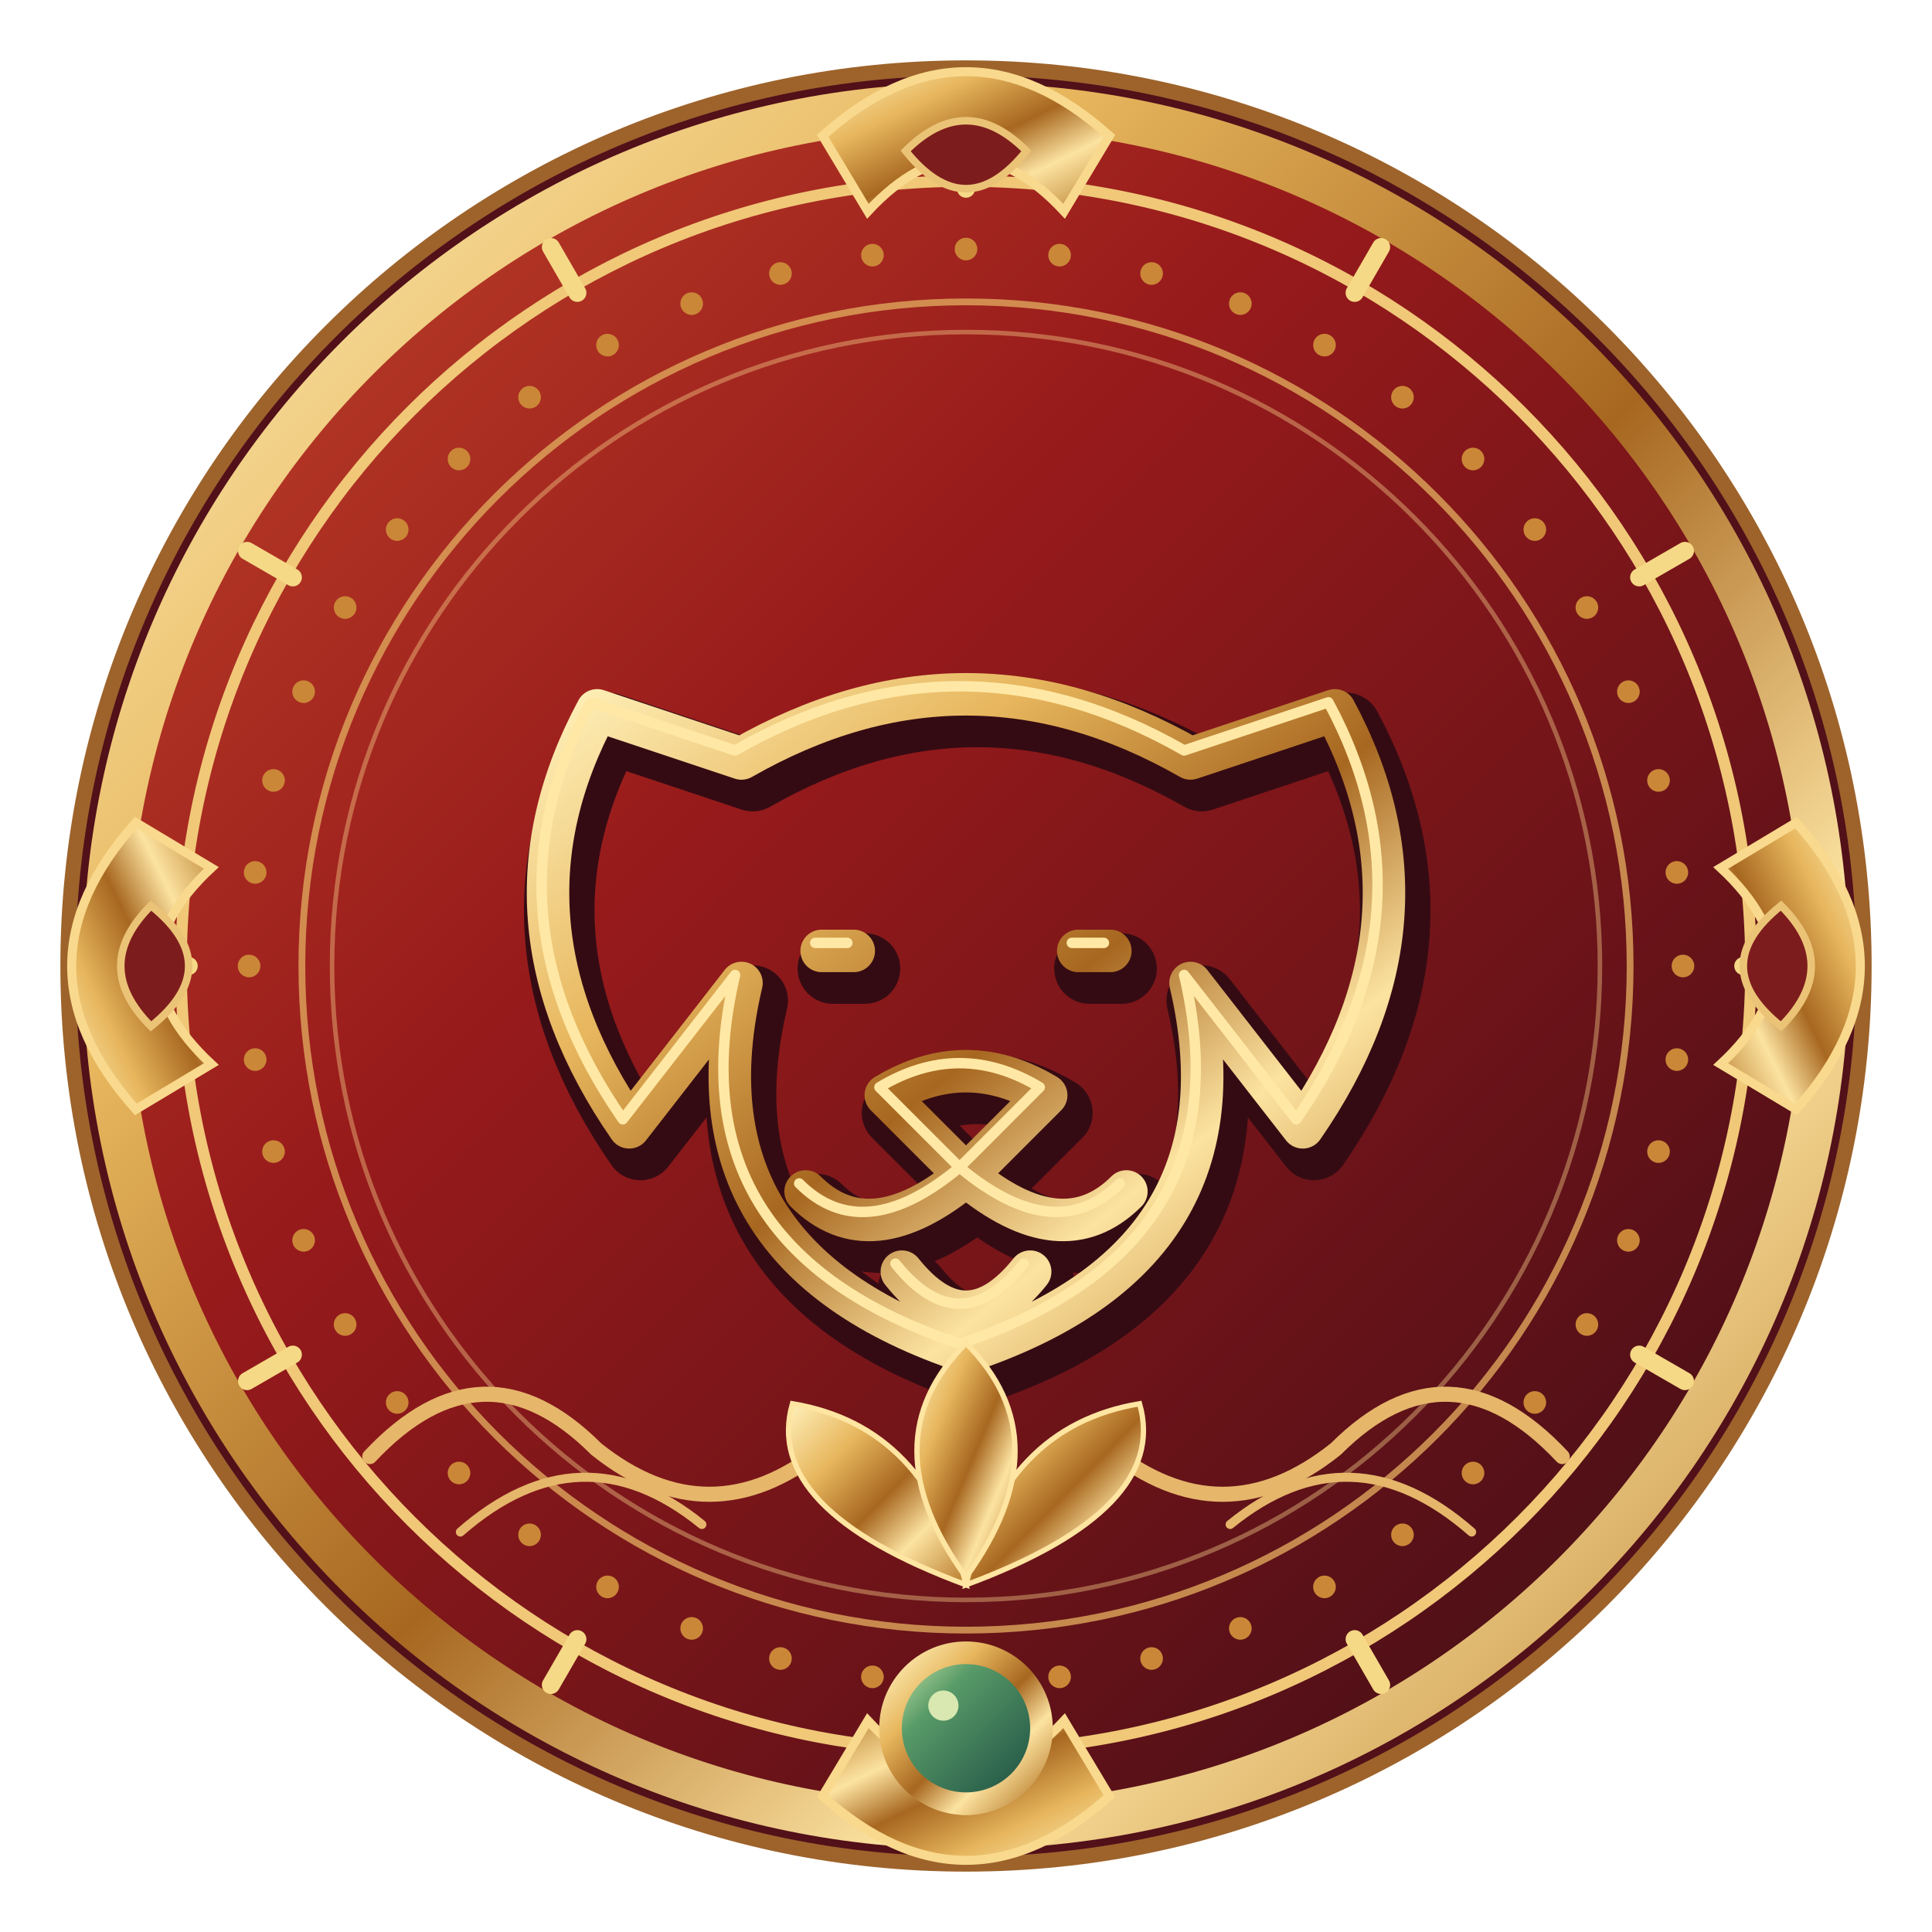
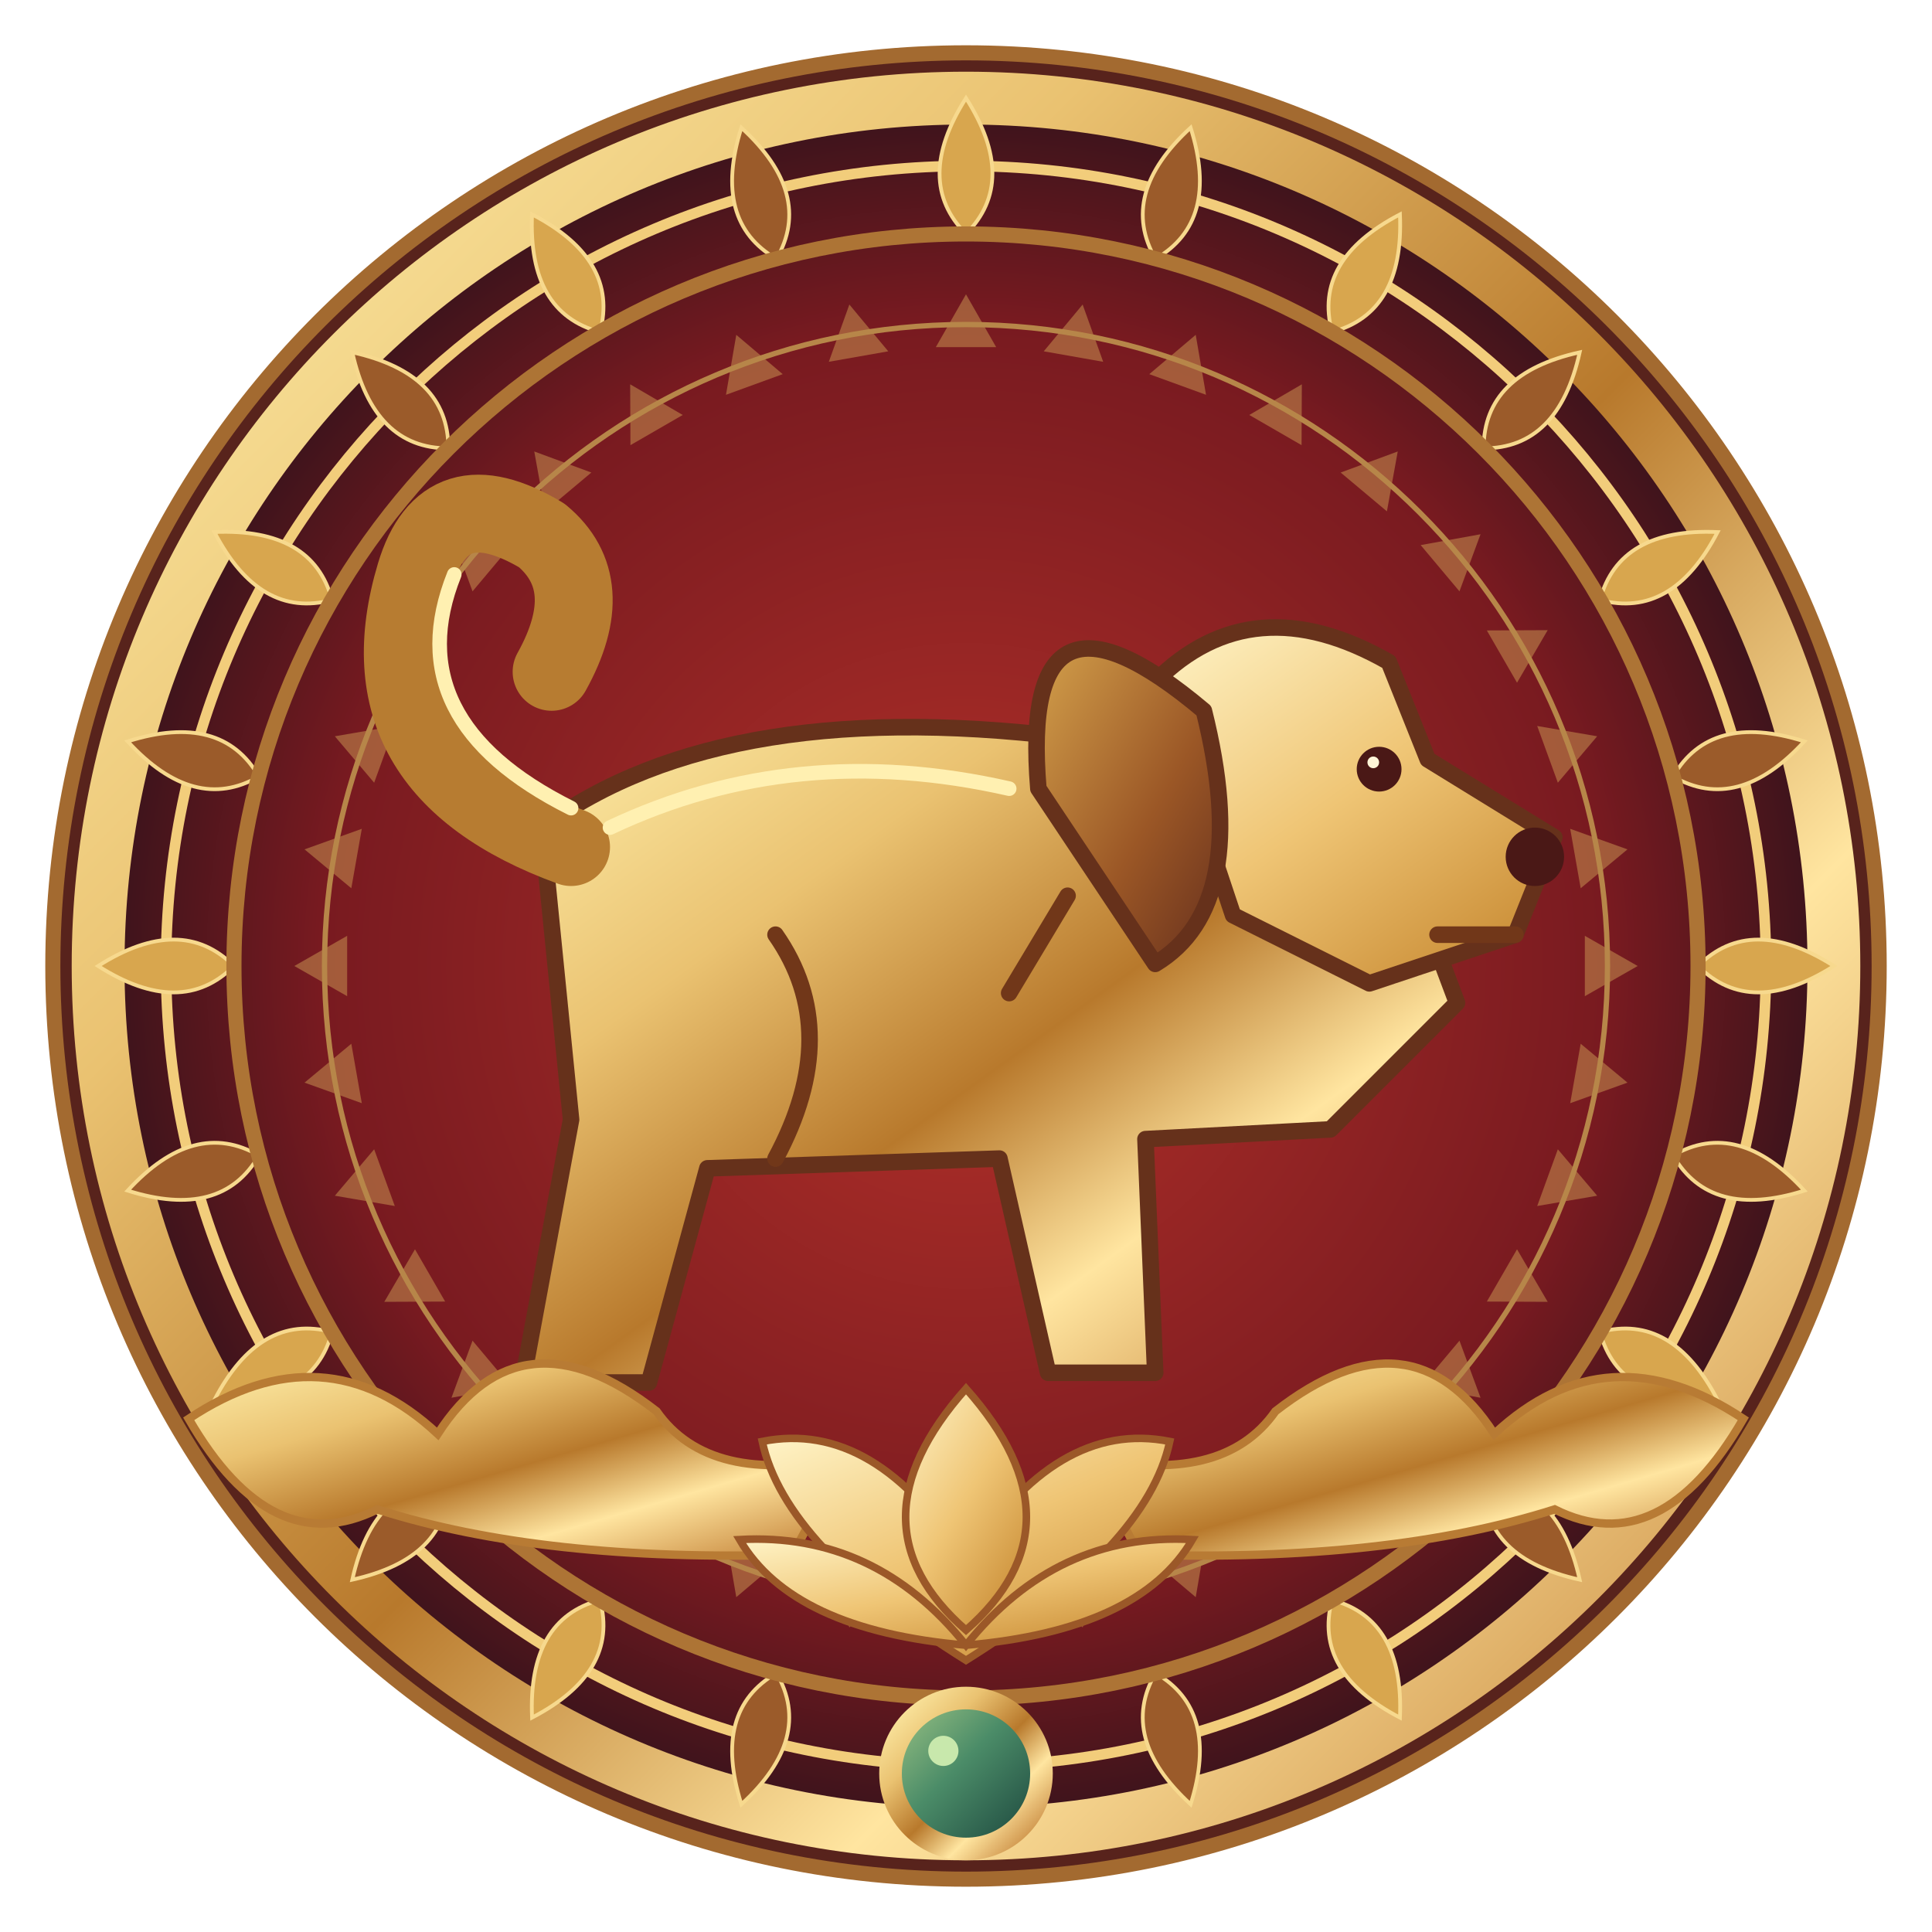
- <svg xmlns="http://www.w3.org/2000/svg" width="256" height="256" viewBox="0 0 256 256">
+ <svg xmlns="http://www.w3.org/2000/svg" viewBox="0 0 256 256" width="256" height="256">
  <defs>
-     <linearGradient id="red" x1="0" y1="0" x2="1" y2="1">
-       <stop offset="0" stop-color="#C3472A" />
-       <stop offset=".38" stop-color="#971A1B" />
-       <stop offset="1" stop-color="#390C16" />
+     <linearGradient id="gold" x1="0" y1="0" x2="1" y2="1">
+       <stop offset="0" stop-color="#FFF0AC" />
+       <stop offset=".28" stop-color="#EAC271" />
+       <stop offset=".52" stop-color="#B8792C" />
+       <stop offset=".72" stop-color="#FFE5A0" />
+       <stop offset="1" stop-color="#BD772C" />
    </linearGradient>
-     <linearGradient id="gold" x1="0" y1="0" x2="1" y2="1">
-       <stop offset="0" stop-color="#FFF1BB" />
-       <stop offset=".28" stop-color="#E7B65D" />
-       <stop offset=".53" stop-color="#A76720" />
-       <stop offset=".73" stop-color="#FCE3A0" />
-       <stop offset="1" stop-color="#B77A2B" />
+     <linearGradient id="light" x1="0" y1="0" x2=".8" y2="1">
+       <stop offset="0" stop-color="#FFF4C7" />
+       <stop offset=".52" stop-color="#EFC575" />
+       <stop offset="1" stop-color="#CA8D36" />
+     </linearGradient>
+     <linearGradient id="dark" x1="0" y1="0" x2="1" y2="1">
+       <stop offset="0" stop-color="#D3A04B" />
+       <stop offset=".58" stop-color="#9B5726" />
+       <stop offset="1" stop-color="#67301D" />
    </linearGradient>
    <linearGradient id="jade" x1="0" y1="0" x2="1" y2="1">
-       <stop offset="0" stop-color="#D9F0AE" />
-       <stop offset=".32" stop-color="#589A68" />
-       <stop offset="1" stop-color="#17483F" />
+       <stop offset="0" stop-color="#A4C987" />
+       <stop offset=".45" stop-color="#4B8C68" />
+       <stop offset="1" stop-color="#173F39" />
    </linearGradient>
+     <radialGradient id="lacquer">
+       <stop offset="0" stop-color="#B53129" />
+       <stop offset=".74" stop-color="#781A20" />
+       <stop offset="1" stop-color="#37131B" />
+     </radialGradient>
  </defs>
-   <circle cx="128" cy="128" r="119" fill="#521019" stroke="#9D632B" stroke-width="2" />
-   <circle cx="128" cy="128" r="114" fill="url(#red)" stroke="url(#gold)" stroke-width="6" />
-   <circle cx="128" cy="128" r="104" fill="none" stroke="#F0C878" stroke-width="1.5" />
-   <path d="M231.00 128.00 L238.00 128.00" stroke="#F6D986" stroke-width="2.4" stroke-linecap="round" />
-   <path d="M217.20 179.50 L223.26 183.00" stroke="#F6D986" stroke-width="2.4" stroke-linecap="round" />
-   <path d="M179.50 217.20 L183.00 223.26" stroke="#F6D986" stroke-width="2.4" stroke-linecap="round" />
-   <path d="M128.00 231.00 L128.00 238.00" stroke="#F6D986" stroke-width="2.4" stroke-linecap="round" />
-   <path d="M76.50 217.20 L73.00 223.26" stroke="#F6D986" stroke-width="2.4" stroke-linecap="round" />
-   <path d="M38.80 179.50 L32.74 183.00" stroke="#F6D986" stroke-width="2.4" stroke-linecap="round" />
-   <path d="M25.00 128.00 L18.00 128.00" stroke="#F6D986" stroke-width="2.4" stroke-linecap="round" />
-   <path d="M38.80 76.50 L32.74 73.00" stroke="#F6D986" stroke-width="2.4" stroke-linecap="round" />
-   <path d="M76.50 38.80 L73.00 32.74" stroke="#F6D986" stroke-width="2.4" stroke-linecap="round" />
-   <path d="M128.00 25.00 L128.00 18.00" stroke="#F6D986" stroke-width="2.4" stroke-linecap="round" />
-   <path d="M179.50 38.80 L183.00 32.74" stroke="#F6D986" stroke-width="2.4" stroke-linecap="round" />
-   <path d="M217.20 76.50 L223.26 73.00" stroke="#F6D986" stroke-width="2.4" stroke-linecap="round" />
-   <circle cx="223.00" cy="128.00" r="1.5" fill="#CB8738" />
-   <circle cx="222.19" cy="140.40" r="1.5" fill="#CB8738" />
-   <circle cx="219.76" cy="152.59" r="1.5" fill="#CB8738" />
-   <circle cx="215.77" cy="164.35" r="1.5" fill="#CB8738" />
-   <circle cx="210.27" cy="175.50" r="1.5" fill="#CB8738" />
-   <circle cx="203.37" cy="185.83" r="1.5" fill="#CB8738" />
-   <circle cx="195.18" cy="195.18" r="1.5" fill="#CB8738" />
-   <circle cx="185.83" cy="203.37" r="1.5" fill="#CB8738" />
-   <circle cx="175.50" cy="210.27" r="1.5" fill="#CB8738" />
-   <circle cx="164.35" cy="215.77" r="1.5" fill="#CB8738" />
-   <circle cx="152.59" cy="219.76" r="1.5" fill="#CB8738" />
-   <circle cx="140.40" cy="222.19" r="1.5" fill="#CB8738" />
-   <circle cx="128.00" cy="223.00" r="1.5" fill="#CB8738" />
-   <circle cx="115.60" cy="222.19" r="1.5" fill="#CB8738" />
-   <circle cx="103.41" cy="219.76" r="1.5" fill="#CB8738" />
-   <circle cx="91.65" cy="215.77" r="1.5" fill="#CB8738" />
-   <circle cx="80.50" cy="210.27" r="1.5" fill="#CB8738" />
-   <circle cx="70.17" cy="203.37" r="1.5" fill="#CB8738" />
-   <circle cx="60.82" cy="195.18" r="1.5" fill="#CB8738" />
-   <circle cx="52.63" cy="185.83" r="1.5" fill="#CB8738" />
-   <circle cx="45.73" cy="175.50" r="1.5" fill="#CB8738" />
-   <circle cx="40.23" cy="164.35" r="1.5" fill="#CB8738" />
-   <circle cx="36.24" cy="152.59" r="1.5" fill="#CB8738" />
-   <circle cx="33.81" cy="140.40" r="1.5" fill="#CB8738" />
-   <circle cx="33.00" cy="128.00" r="1.5" fill="#CB8738" />
-   <circle cx="33.81" cy="115.60" r="1.5" fill="#CB8738" />
-   <circle cx="36.24" cy="103.41" r="1.5" fill="#CB8738" />
-   <circle cx="40.23" cy="91.65" r="1.5" fill="#CB8738" />
-   <circle cx="45.73" cy="80.50" r="1.5" fill="#CB8738" />
-   <circle cx="52.63" cy="70.17" r="1.5" fill="#CB8738" />
-   <circle cx="60.82" cy="60.82" r="1.5" fill="#CB8738" />
-   <circle cx="70.17" cy="52.63" r="1.5" fill="#CB8738" />
-   <circle cx="80.50" cy="45.73" r="1.5" fill="#CB8738" />
-   <circle cx="91.65" cy="40.23" r="1.5" fill="#CB8738" />
-   <circle cx="103.41" cy="36.24" r="1.5" fill="#CB8738" />
-   <circle cx="115.60" cy="33.81" r="1.5" fill="#CB8738" />
-   <circle cx="128.00" cy="33.00" r="1.5" fill="#CB8738" />
-   <circle cx="140.40" cy="33.81" r="1.5" fill="#CB8738" />
-   <circle cx="152.59" cy="36.24" r="1.5" fill="#CB8738" />
-   <circle cx="164.35" cy="40.23" r="1.5" fill="#CB8738" />
-   <circle cx="175.50" cy="45.73" r="1.5" fill="#CB8738" />
-   <circle cx="185.83" cy="52.63" r="1.5" fill="#CB8738" />
-   <circle cx="195.18" cy="60.82" r="1.5" fill="#CB8738" />
-   <circle cx="203.37" cy="70.17" r="1.5" fill="#CB8738" />
-   <circle cx="210.27" cy="80.50" r="1.5" fill="#CB8738" />
-   <circle cx="215.77" cy="91.65" r="1.5" fill="#CB8738" />
-   <circle cx="219.76" cy="103.41" r="1.5" fill="#CB8738" />
-   <circle cx="222.19" cy="115.60" r="1.5" fill="#CB8738" />
-   <g transform="rotate(0 128 128)">
-     <path d="M109 18 Q128 1 147 18 L141 28 Q128 14 115 28 Z" fill="url(#gold)" stroke="#F9D98D" stroke-width="1.2" />
-     <path d="M120 20 Q128 12 136 20 Q128 30 120 20Z" fill="#7D1C1D" stroke="#EBC376" stroke-width="1" />
+   <circle cx="128" cy="128" r="121" fill="#58231C" stroke="#A36A30" stroke-width="2" />
+   <circle cx="128" cy="128" r="115" fill="url(#lacquer)" stroke="url(#gold)" stroke-width="7" />
+   <circle cx="128" cy="128" r="106" fill="none" stroke="#F2CD7B" stroke-width="1.4" />
+   <path transform="rotate(0 128 128)" d="M128 13Q121 24 128 31Q135 24 128 13Z" fill="#D8A64E" stroke="#F7D98E" stroke-width=".5" />
+   <path transform="rotate(15 128 128)" d="M128 13Q121 24 128 31Q135 24 128 13Z" fill="#9B5B2A" stroke="#F7D98E" stroke-width=".5" />
+   <path transform="rotate(30 128 128)" d="M128 13Q121 24 128 31Q135 24 128 13Z" fill="#D8A64E" stroke="#F7D98E" stroke-width=".5" />
+   <path transform="rotate(45 128 128)" d="M128 13Q121 24 128 31Q135 24 128 13Z" fill="#9B5B2A" stroke="#F7D98E" stroke-width=".5" />
+   <path transform="rotate(60 128 128)" d="M128 13Q121 24 128 31Q135 24 128 13Z" fill="#D8A64E" stroke="#F7D98E" stroke-width=".5" />
+   <path transform="rotate(75 128 128)" d="M128 13Q121 24 128 31Q135 24 128 13Z" fill="#9B5B2A" stroke="#F7D98E" stroke-width=".5" />
+   <path transform="rotate(90 128 128)" d="M128 13Q121 24 128 31Q135 24 128 13Z" fill="#D8A64E" stroke="#F7D98E" stroke-width=".5" />
+   <path transform="rotate(105 128 128)" d="M128 13Q121 24 128 31Q135 24 128 13Z" fill="#9B5B2A" stroke="#F7D98E" stroke-width=".5" />
+   <path transform="rotate(120 128 128)" d="M128 13Q121 24 128 31Q135 24 128 13Z" fill="#D8A64E" stroke="#F7D98E" stroke-width=".5" />
+   <path transform="rotate(135 128 128)" d="M128 13Q121 24 128 31Q135 24 128 13Z" fill="#9B5B2A" stroke="#F7D98E" stroke-width=".5" />
+   <path transform="rotate(150 128 128)" d="M128 13Q121 24 128 31Q135 24 128 13Z" fill="#D8A64E" stroke="#F7D98E" stroke-width=".5" />
+   <path transform="rotate(165 128 128)" d="M128 13Q121 24 128 31Q135 24 128 13Z" fill="#9B5B2A" stroke="#F7D98E" stroke-width=".5" />
+   <path transform="rotate(180 128 128)" d="M128 13Q121 24 128 31Q135 24 128 13Z" fill="#D8A64E" stroke="#F7D98E" stroke-width=".5" />
+   <path transform="rotate(195 128 128)" d="M128 13Q121 24 128 31Q135 24 128 13Z" fill="#9B5B2A" stroke="#F7D98E" stroke-width=".5" />
+   <path transform="rotate(210 128 128)" d="M128 13Q121 24 128 31Q135 24 128 13Z" fill="#D8A64E" stroke="#F7D98E" stroke-width=".5" />
+   <path transform="rotate(225 128 128)" d="M128 13Q121 24 128 31Q135 24 128 13Z" fill="#9B5B2A" stroke="#F7D98E" stroke-width=".5" />
+   <path transform="rotate(240 128 128)" d="M128 13Q121 24 128 31Q135 24 128 13Z" fill="#D8A64E" stroke="#F7D98E" stroke-width=".5" />
+   <path transform="rotate(255 128 128)" d="M128 13Q121 24 128 31Q135 24 128 13Z" fill="#9B5B2A" stroke="#F7D98E" stroke-width=".5" />
+   <path transform="rotate(270 128 128)" d="M128 13Q121 24 128 31Q135 24 128 13Z" fill="#D8A64E" stroke="#F7D98E" stroke-width=".5" />
+   <path transform="rotate(285 128 128)" d="M128 13Q121 24 128 31Q135 24 128 13Z" fill="#9B5B2A" stroke="#F7D98E" stroke-width=".5" />
+   <path transform="rotate(300 128 128)" d="M128 13Q121 24 128 31Q135 24 128 13Z" fill="#D8A64E" stroke="#F7D98E" stroke-width=".5" />
+   <path transform="rotate(315 128 128)" d="M128 13Q121 24 128 31Q135 24 128 13Z" fill="#9B5B2A" stroke="#F7D98E" stroke-width=".5" />
+   <path transform="rotate(330 128 128)" d="M128 13Q121 24 128 31Q135 24 128 13Z" fill="#D8A64E" stroke="#F7D98E" stroke-width=".5" />
+   <path transform="rotate(345 128 128)" d="M128 13Q121 24 128 31Q135 24 128 13Z" fill="#9B5B2A" stroke="#F7D98E" stroke-width=".5" />
+   <circle cx="128" cy="128" r="97" fill="none" stroke="#AD7435" stroke-width="2" />
+   <path transform="rotate(0 128 128)" d="M128 39l-4 7h8Z" fill="#D1A055" opacity=".48" />
+   <path transform="rotate(10 128 128)" d="M128 39l-4 7h8Z" fill="#D1A055" opacity=".48" />
+   <path transform="rotate(20 128 128)" d="M128 39l-4 7h8Z" fill="#D1A055" opacity=".48" />
+   <path transform="rotate(30 128 128)" d="M128 39l-4 7h8Z" fill="#D1A055" opacity=".48" />
+   <path transform="rotate(40 128 128)" d="M128 39l-4 7h8Z" fill="#D1A055" opacity=".48" />
+   <path transform="rotate(50 128 128)" d="M128 39l-4 7h8Z" fill="#D1A055" opacity=".48" />
+   <path transform="rotate(60 128 128)" d="M128 39l-4 7h8Z" fill="#D1A055" opacity=".48" />
+   <path transform="rotate(70 128 128)" d="M128 39l-4 7h8Z" fill="#D1A055" opacity=".48" />
+   <path transform="rotate(80 128 128)" d="M128 39l-4 7h8Z" fill="#D1A055" opacity=".48" />
+   <path transform="rotate(90 128 128)" d="M128 39l-4 7h8Z" fill="#D1A055" opacity=".48" />
+   <path transform="rotate(100 128 128)" d="M128 39l-4 7h8Z" fill="#D1A055" opacity=".48" />
+   <path transform="rotate(110 128 128)" d="M128 39l-4 7h8Z" fill="#D1A055" opacity=".48" />
+   <path transform="rotate(120 128 128)" d="M128 39l-4 7h8Z" fill="#D1A055" opacity=".48" />
+   <path transform="rotate(130 128 128)" d="M128 39l-4 7h8Z" fill="#D1A055" opacity=".48" />
+   <path transform="rotate(140 128 128)" d="M128 39l-4 7h8Z" fill="#D1A055" opacity=".48" />
+   <path transform="rotate(150 128 128)" d="M128 39l-4 7h8Z" fill="#D1A055" opacity=".48" />
+   <path transform="rotate(160 128 128)" d="M128 39l-4 7h8Z" fill="#D1A055" opacity=".48" />
+   <path transform="rotate(170 128 128)" d="M128 39l-4 7h8Z" fill="#D1A055" opacity=".48" />
+   <path transform="rotate(180 128 128)" d="M128 39l-4 7h8Z" fill="#D1A055" opacity=".48" />
+   <path transform="rotate(190 128 128)" d="M128 39l-4 7h8Z" fill="#D1A055" opacity=".48" />
+   <path transform="rotate(200 128 128)" d="M128 39l-4 7h8Z" fill="#D1A055" opacity=".48" />
+   <path transform="rotate(210 128 128)" d="M128 39l-4 7h8Z" fill="#D1A055" opacity=".48" />
+   <path transform="rotate(220 128 128)" d="M128 39l-4 7h8Z" fill="#D1A055" opacity=".48" />
+   <path transform="rotate(230 128 128)" d="M128 39l-4 7h8Z" fill="#D1A055" opacity=".48" />
+   <path transform="rotate(240 128 128)" d="M128 39l-4 7h8Z" fill="#D1A055" opacity=".48" />
+   <path transform="rotate(250 128 128)" d="M128 39l-4 7h8Z" fill="#D1A055" opacity=".48" />
+   <path transform="rotate(260 128 128)" d="M128 39l-4 7h8Z" fill="#D1A055" opacity=".48" />
+   <path transform="rotate(270 128 128)" d="M128 39l-4 7h8Z" fill="#D1A055" opacity=".48" />
+   <path transform="rotate(280 128 128)" d="M128 39l-4 7h8Z" fill="#D1A055" opacity=".48" />
+   <path transform="rotate(290 128 128)" d="M128 39l-4 7h8Z" fill="#D1A055" opacity=".48" />
+   <path transform="rotate(300 128 128)" d="M128 39l-4 7h8Z" fill="#D1A055" opacity=".48" />
+   <path transform="rotate(310 128 128)" d="M128 39l-4 7h8Z" fill="#D1A055" opacity=".48" />
+   <path transform="rotate(320 128 128)" d="M128 39l-4 7h8Z" fill="#D1A055" opacity=".48" />
+   <path transform="rotate(330 128 128)" d="M128 39l-4 7h8Z" fill="#D1A055" opacity=".48" />
+   <path transform="rotate(340 128 128)" d="M128 39l-4 7h8Z" fill="#D1A055" opacity=".48" />
+   <path transform="rotate(350 128 128)" d="M128 39l-4 7h8Z" fill="#D1A055" opacity=".48" />
+   <circle cx="128" cy="128" r="85" fill="none" stroke="#B78649" stroke-width=".7" />
+   <g transform="translate(46 40) scale(1.29)">
+     <path d="M20 54Q39 40 76 45 L91 42 108 56 114 72 101 85 82 86 83 110 72 110 67 88 37 89 31 111 18 111 23 84Z" fill="url(#gold)" stroke="#66311B" stroke-width="1.7" stroke-linecap="round" stroke-linejoin="round" />
+     <path d="M23 56Q1 48 7 28 Q10 18 20 24 Q26 29 21 38" fill="none" stroke="#B77C31" stroke-width="8" stroke-linecap="round" stroke-linejoin="round" />
+     <path d="M23 52Q5 43 11 28" fill="none" stroke="#FFF0B1" stroke-width="1.5" stroke-linecap="round" stroke-linejoin="round" />
+     <path d="M83 39Q93 29 107 37 L111 47 124 55 120 65 105 70 91 63Z" fill="url(#light)" stroke="#66311B" stroke-width="1.7" stroke-linecap="round" stroke-linejoin="round" />
+     <path d="M88 42 Q69 26 71 50 L83 68 Q93 62 88 42Z" fill="url(#dark)" stroke="#66311B" stroke-width="1.7" stroke-linecap="round" stroke-linejoin="round" />
+     <circle cx="122" cy="57" r="3" fill="#4A1816" stroke="none" />
+     <circle cx="106" cy="48" r="2.3" fill="#4A1816" stroke="none" />
+     <circle cx="105.4" cy="47.3" r="0.6" fill="#FFF5D8" stroke="none" />
+     <path d="M112 65l8 0 M44 88q7-13 0-23 M74 61l-6 10" fill="none" stroke="#713719" stroke-width="1.7" stroke-linecap="round" stroke-linejoin="round" />
+     <path d="M27 54Q46 45 68 50" fill="none" stroke="#FFF0B1" stroke-width="1.5" stroke-linecap="round" stroke-linejoin="round" />
  </g>
-   <g transform="rotate(90 128 128)">
-     <path d="M109 18 Q128 1 147 18 L141 28 Q128 14 115 28 Z" fill="url(#gold)" stroke="#F9D98D" stroke-width="1.2" />
-     <path d="M120 20 Q128 12 136 20 Q128 30 120 20Z" fill="#7D1C1D" stroke="#EBC376" stroke-width="1" />
+   <g fill="url(#gold)" stroke="#B87B34" stroke-width="1.1">
+     <path d="M25 188Q43 176 58 190Q69 173 87 187Q94 197 112 193L105 206Q72 207 50 200Q36 207 25 188Z" />
+     <path d="M231 188Q213 176 198 190Q187 173 169 187Q162 197 144 193L151 206Q184 207 206 200Q220 207 231 188Z" />
  </g>
-   <g transform="rotate(180 128 128)">
-     <path d="M109 18 Q128 1 147 18 L141 28 Q128 14 115 28 Z" fill="url(#gold)" stroke="#F9D98D" stroke-width="1.2" />
-     <path d="M120 20 Q128 12 136 20 Q128 30 120 20Z" fill="#7D1C1D" stroke="#EBC376" stroke-width="1" />
+   <g fill="url(#light)" stroke="#9B5828" stroke-width="1">
+     <path d="M128 220Q104 205 101 191Q116 188 128 207Q140 188 155 191Q152 205 128 220Z" />
+     <path d="M128 216Q112 202 128 184Q144 202 128 216Z" />
+     <path d="M128 218Q105 216 98 204Q116 203 128 218Q140 203 158 204Q151 216 128 218Z" />
  </g>
-   <g transform="rotate(270 128 128)">
-     <path d="M109 18 Q128 1 147 18 L141 28 Q128 14 115 28 Z" fill="url(#gold)" stroke="#F9D98D" stroke-width="1.2" />
-     <path d="M120 20 Q128 12 136 20 Q128 30 120 20Z" fill="#7D1C1D" stroke="#EBC376" stroke-width="1" />
-   </g>
-   <circle cx="128" cy="128" r="88" fill="none" stroke="#DFA65B" stroke-width=".9" opacity=".8" />
-   <circle cx="128" cy="128" r="84" fill="none" stroke="#F9D58C" stroke-width=".6" opacity=".4" />
-   <g transform="translate(60 58) scale(2.125)" fill="none" stroke-linecap="round" stroke-linejoin="round">
-     <path d="M 18 20 Q 32 12 46 20 L 55 17 Q 62 30 53 43 L 46 34 Q 50 51 32 57 Q 14 51 18 34 L 11 43 Q 2 30 9 17 Z M 23 32 L 25 32 M 39 32 L 41 32 M 27 41 Q 32 38 37 41 L 32 46 Z M 32 46 Q 26 51 22 47 M 32 46 Q 38 51 42 47 M 28 52 Q 32 57 36 52" stroke="#350B13" stroke-width="4.4" transform="translate(0.7 1.1)" />
-     <path d="M 18 20 Q 32 12 46 20 L 55 17 Q 62 30 53 43 L 46 34 Q 50 51 32 57 Q 14 51 18 34 L 11 43 Q 2 30 9 17 Z M 23 32 L 25 32 M 39 32 L 41 32 M 27 41 Q 32 38 37 41 L 32 46 Z M 32 46 Q 26 51 22 47 M 32 46 Q 38 51 42 47 M 28 52 Q 32 57 36 52" stroke="url(#gold)" stroke-width="2.65" />
-     <path d="M 18 20 Q 32 12 46 20 L 55 17 Q 62 30 53 43 L 46 34 Q 50 51 32 57 Q 14 51 18 34 L 11 43 Q 2 30 9 17 Z M 23 32 L 25 32 M 39 32 L 41 32 M 27 41 Q 32 38 37 41 L 32 46 Z M 32 46 Q 26 51 22 47 M 32 46 Q 38 51 42 47 M 28 52 Q 32 57 36 52" stroke="#FFE8A5" stroke-width=".65" transform="translate(-0.4 -0.5)" />
-   </g>
-   <g fill="none" stroke="#E6B66B" stroke-linecap="round" stroke-linejoin="round">
-     <path d="M49 193 Q64 177 79 192 Q94 204 109 192 M147 192 Q162 204 177 192 Q192 177 207 193" stroke-width="2" />
-     <path d="M61 203 Q77 189 93 202 M163 202 Q179 189 195 203" stroke-width="1.2" />
-   </g>
-   <g fill="url(#gold)" stroke="#FFE5A2" stroke-width=".7">
-     <path d="M128 210 Q101 200 105 186 Q123 189 128 210Z" />
-     <path d="M128 210 Q155 200 151 186 Q133 189 128 210Z" />
-     <path d="M128 209 Q115 191 128 178 Q141 191 128 209Z" />
-   </g>
-   <circle cx="128" cy="229" r="10" fill="url(#jade)" stroke="url(#gold)" stroke-width="3" />
-   <circle cx="125" cy="226" r="2" fill="#D8E8B0" />
+   <circle cx="128" cy="235" r="10" fill="url(#jade)" stroke="url(#gold)" stroke-width="3" />
+   <circle cx="125" cy="232" r="2" fill="#C8E8AC" />
</svg>
